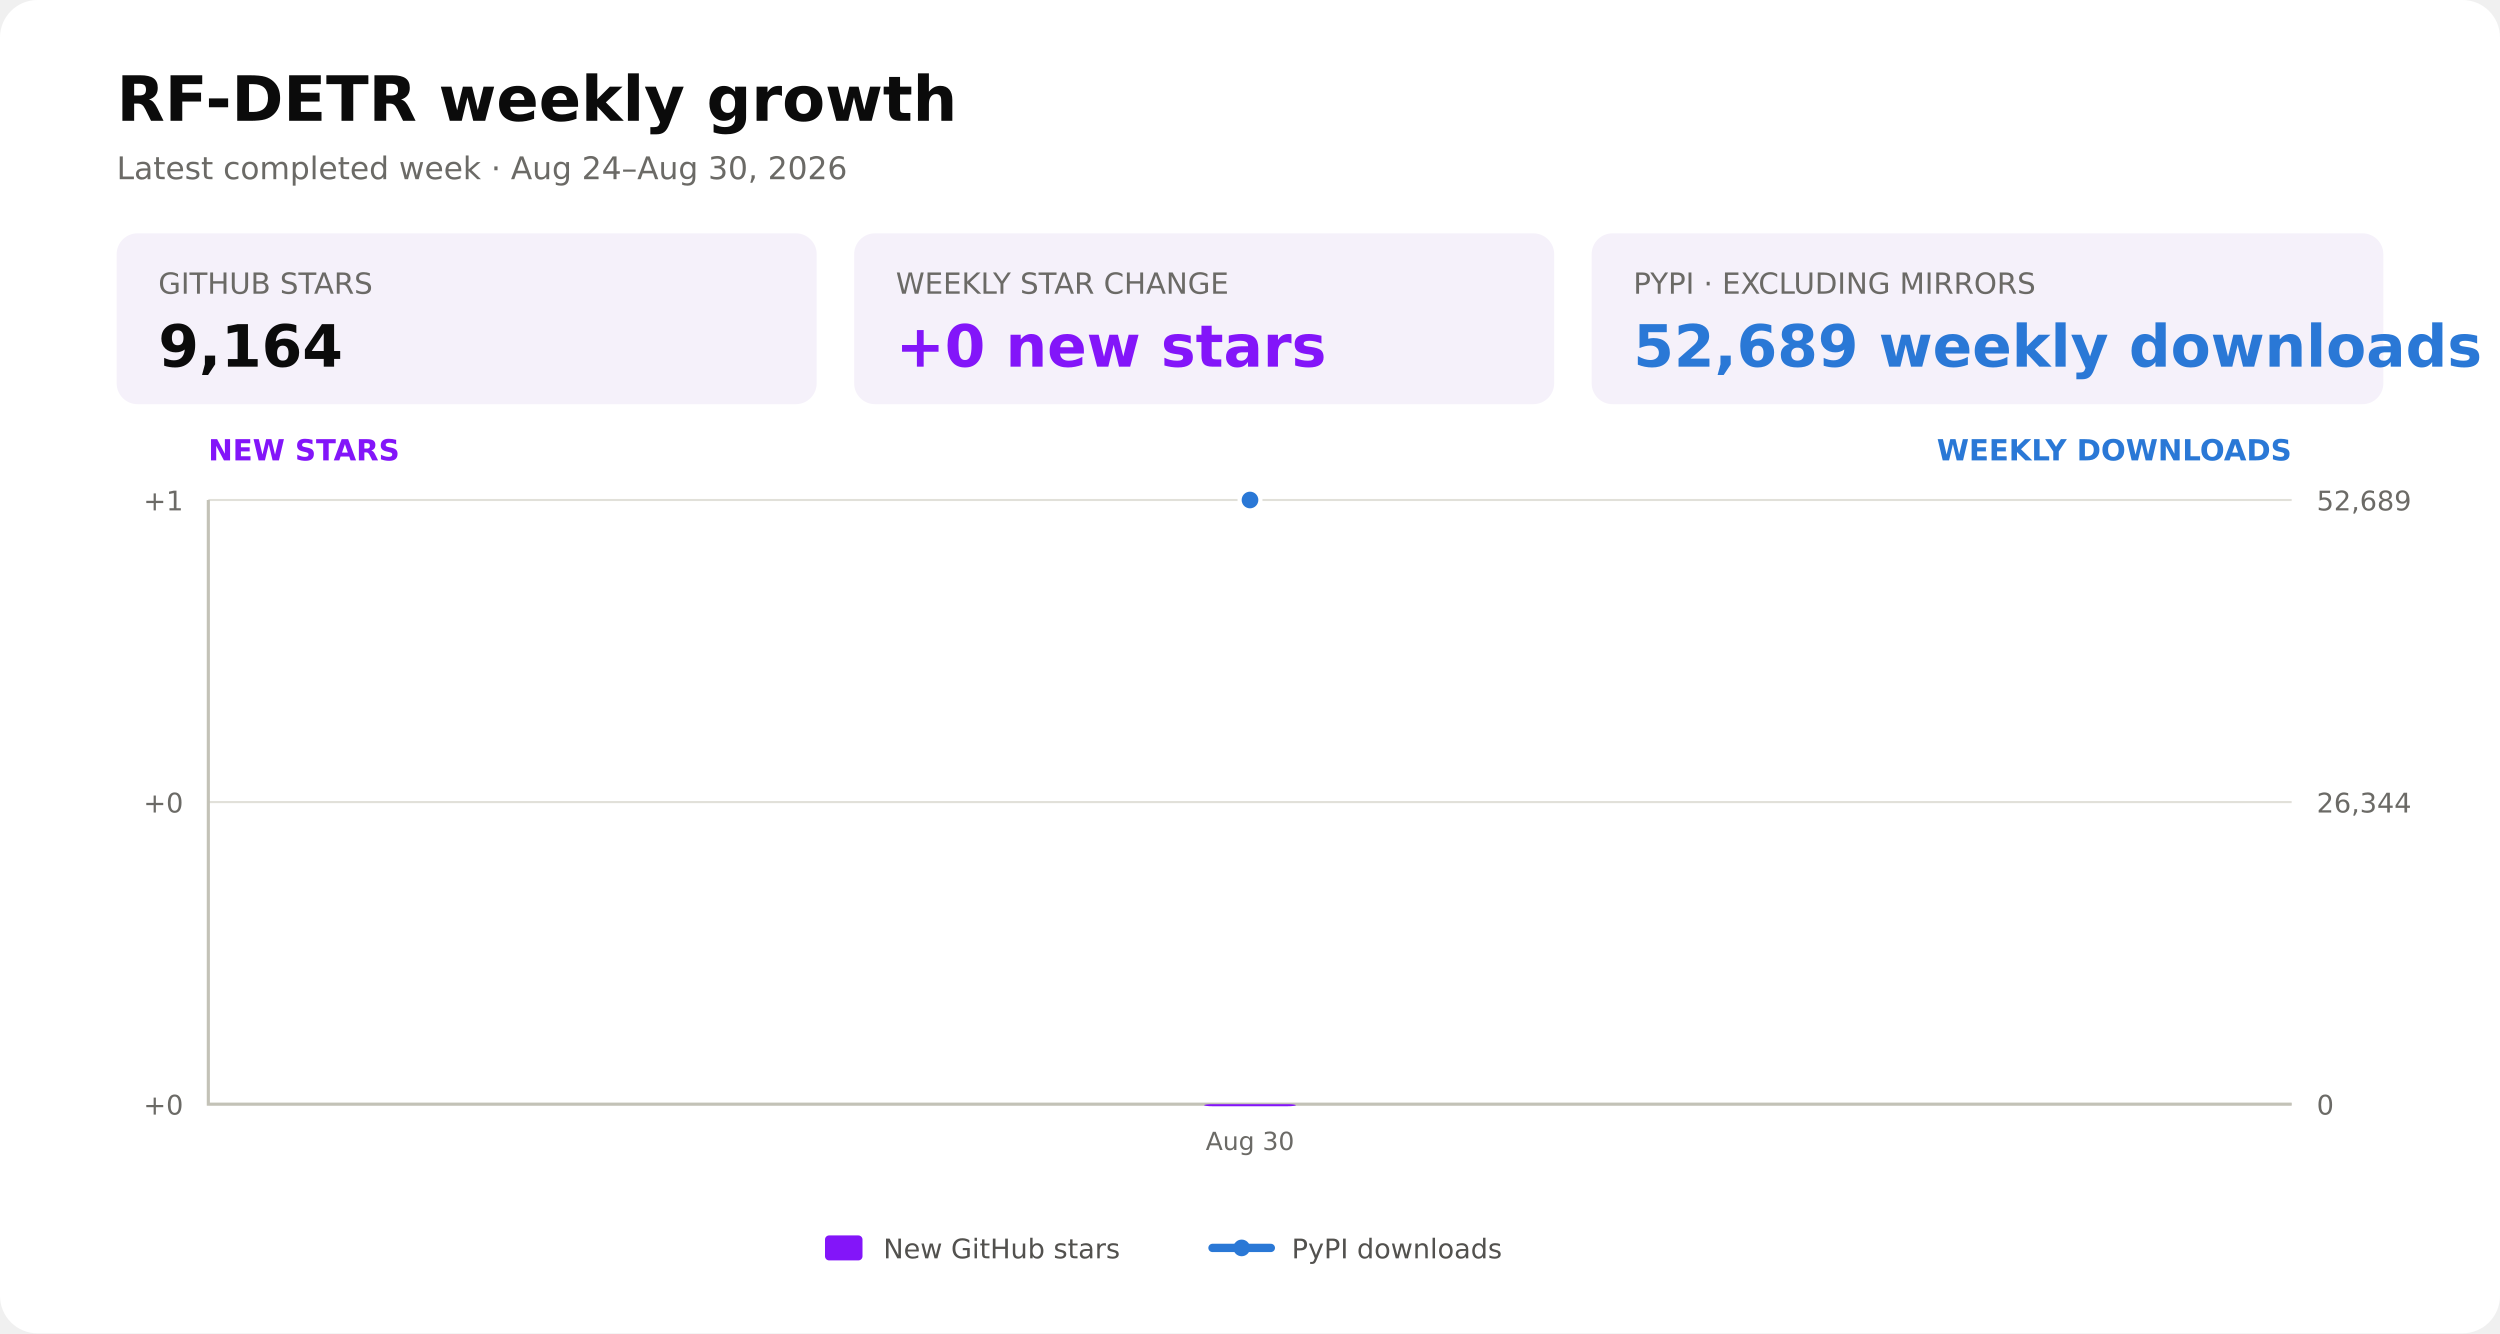
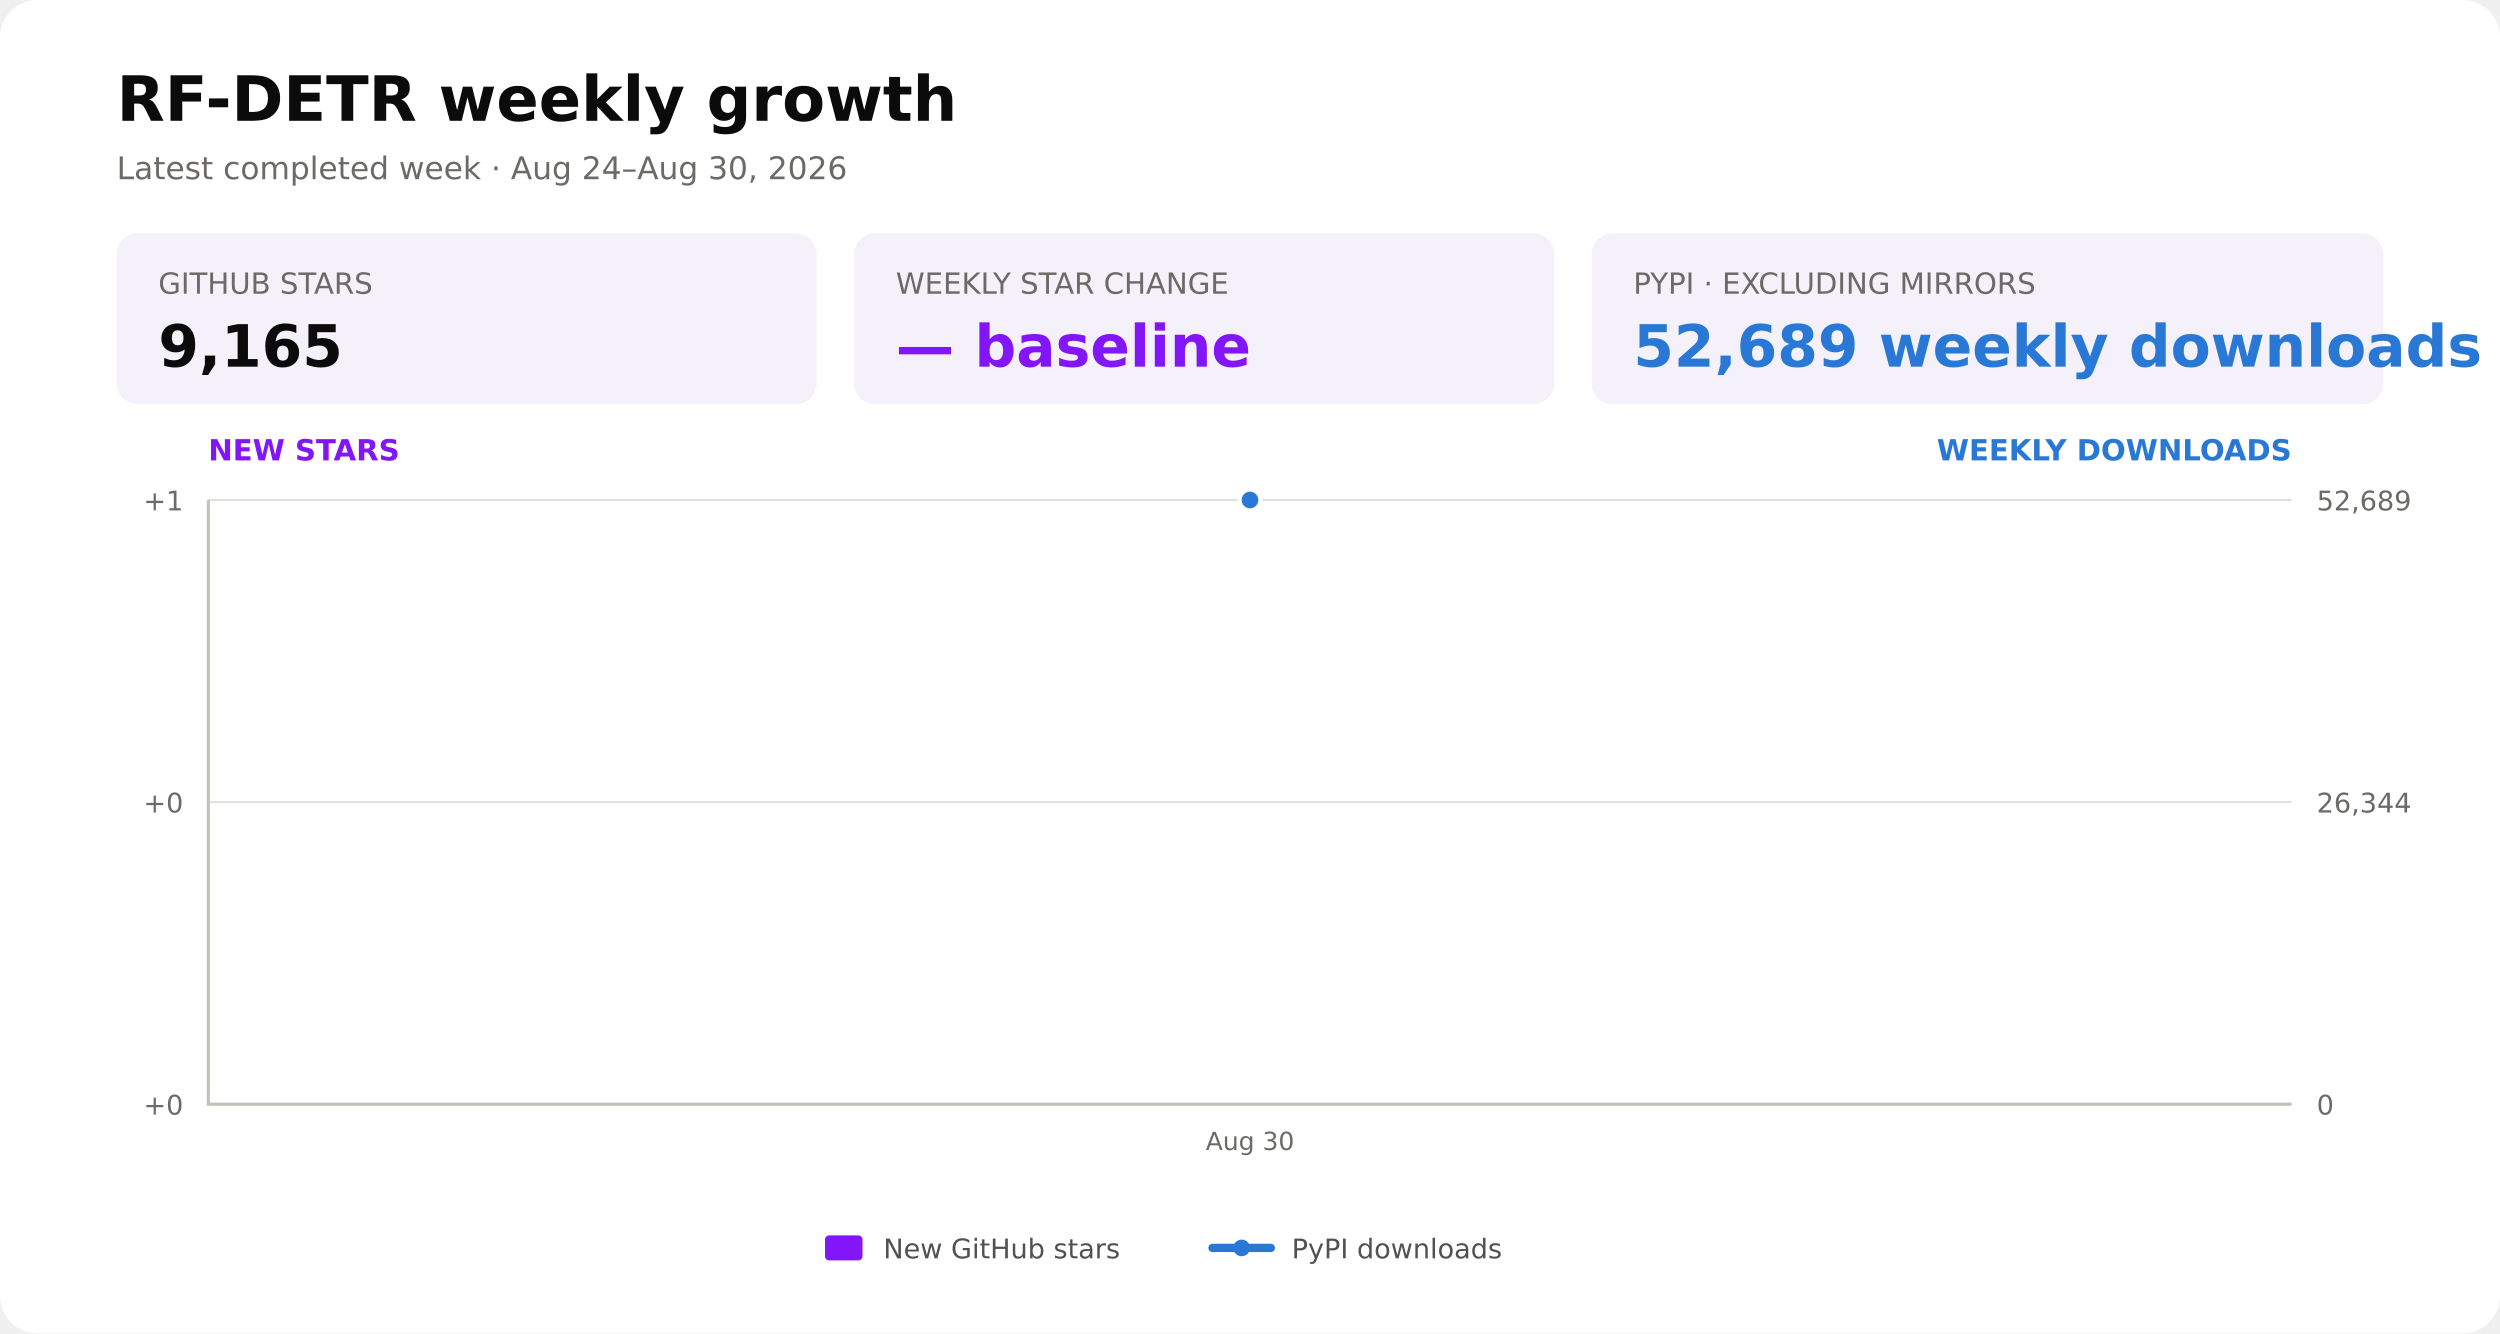
<svg xmlns="http://www.w3.org/2000/svg" width="1200" height="640" viewBox="0 0 1200 640" role="img" aria-labelledby="title description">
  <rect width="1200" height="640" rx="18" fill="#ffffff" />
  <text x="56" y="58" fill="#0b0b0b" font-family="DejaVu Sans, Arial, sans-serif" font-size="30" font-weight="700">RF-DETR weekly growth</text>
  <text x="56" y="86" fill="#6b6a66" font-family="DejaVu Sans, Arial, sans-serif" font-size="15">Latest completed week · Aug 24–Aug 30, 2026</text>
  <g font-family="DejaVu Sans, Arial, sans-serif">
    <rect x="56" y="112" width="336" height="82" rx="10" fill="#f5f1fa" />
    <text x="76" y="141" fill="#6b6a66" font-size="14">GITHUB STARS</text>
-     <text x="76" y="176" fill="#0b0b0b" font-size="28" font-weight="700">9,164</text>
+     <text x="76" y="176" fill="#0b0b0b" font-size="28" font-weight="700">9,165</text>
    <rect x="410" y="112" width="336" height="82" rx="10" fill="#f5f1fa" />
    <text x="430" y="141" fill="#6b6a66" font-size="14">WEEKLY STAR CHANGE</text>
-     <text x="430" y="176" fill="#8315f9" font-size="28" font-weight="700">+0 new stars</text>
+     <text x="430" y="176" fill="#8315f9" font-size="28" font-weight="700">— baseline</text>
    <rect x="764" y="112" width="380" height="82" rx="10" fill="#f5f1fa" />
    <text x="784" y="141" fill="#6b6a66" font-size="14">PYPI · EXCLUDING MIRRORS</text>
    <text x="784" y="176" fill="#2a78d6" font-size="28" font-weight="700">52,689 weekly downloads</text>
  </g>
  <g aria-hidden="true" fill="none" stroke="#e1e0d9" stroke-width="1">
    <path d="M100 530.0H1100" />
    <path d="M100 385.0H1100" />
    <path d="M100 240.0H1100" />
  </g>
  <path d="M100 240V530H1100" fill="none" stroke="#c3c2b7" stroke-width="1.5" />
  <g fill="#6b6a66" font-family="DejaVu Sans, Arial, sans-serif" font-size="13">
    <text x="88" y="535.0" text-anchor="end">+0</text>
    <text x="1112" y="535.0" text-anchor="start">0</text>
    <text x="88" y="390.0" text-anchor="end">+0</text>
    <text x="1112" y="390.0" text-anchor="start">26,344</text>
    <text x="88" y="245.0" text-anchor="end">+1</text>
    <text x="1112" y="245.0" text-anchor="start">52,689</text>
    <text x="100" y="221" fill="#8315f9" font-size="14" font-weight="700">NEW STARS</text>
    <text x="1100" y="221" fill="#2a78d6" font-size="14" font-weight="700" text-anchor="end">WEEKLY DOWNLOADS</text>
  </g>
  <g id="weekly-stars-bars">
-     <rect x="578.0" y="530.0" width="44.0" height="1.0" rx="4" fill="#8315f9" />
  </g>
  <g id="weekly-downloads-line">
    <circle cx="600.0" cy="240.0" r="5" fill="#2a78d6" stroke="#ffffff" stroke-width="2" />
  </g>
  <g fill="#6b6a66" font-family="DejaVu Sans, Arial, sans-serif" font-size="12" text-anchor="middle">
    <text x="600.0" y="552">Aug 30</text>
  </g>
  <g font-family="DejaVu Sans, Arial, sans-serif" font-size="13" fill="#52514e">
    <rect x="396" y="593" width="18" height="12" rx="2" fill="#8315f9" />
    <text x="424" y="604">New GitHub stars</text>
    <path d="M582 599H610" fill="none" stroke="#2a78d6" stroke-width="4" stroke-linecap="round" />
    <circle cx="596" cy="599" r="4" fill="#2a78d6" />
    <text x="620" y="604">PyPI downloads</text>
  </g>
</svg>
